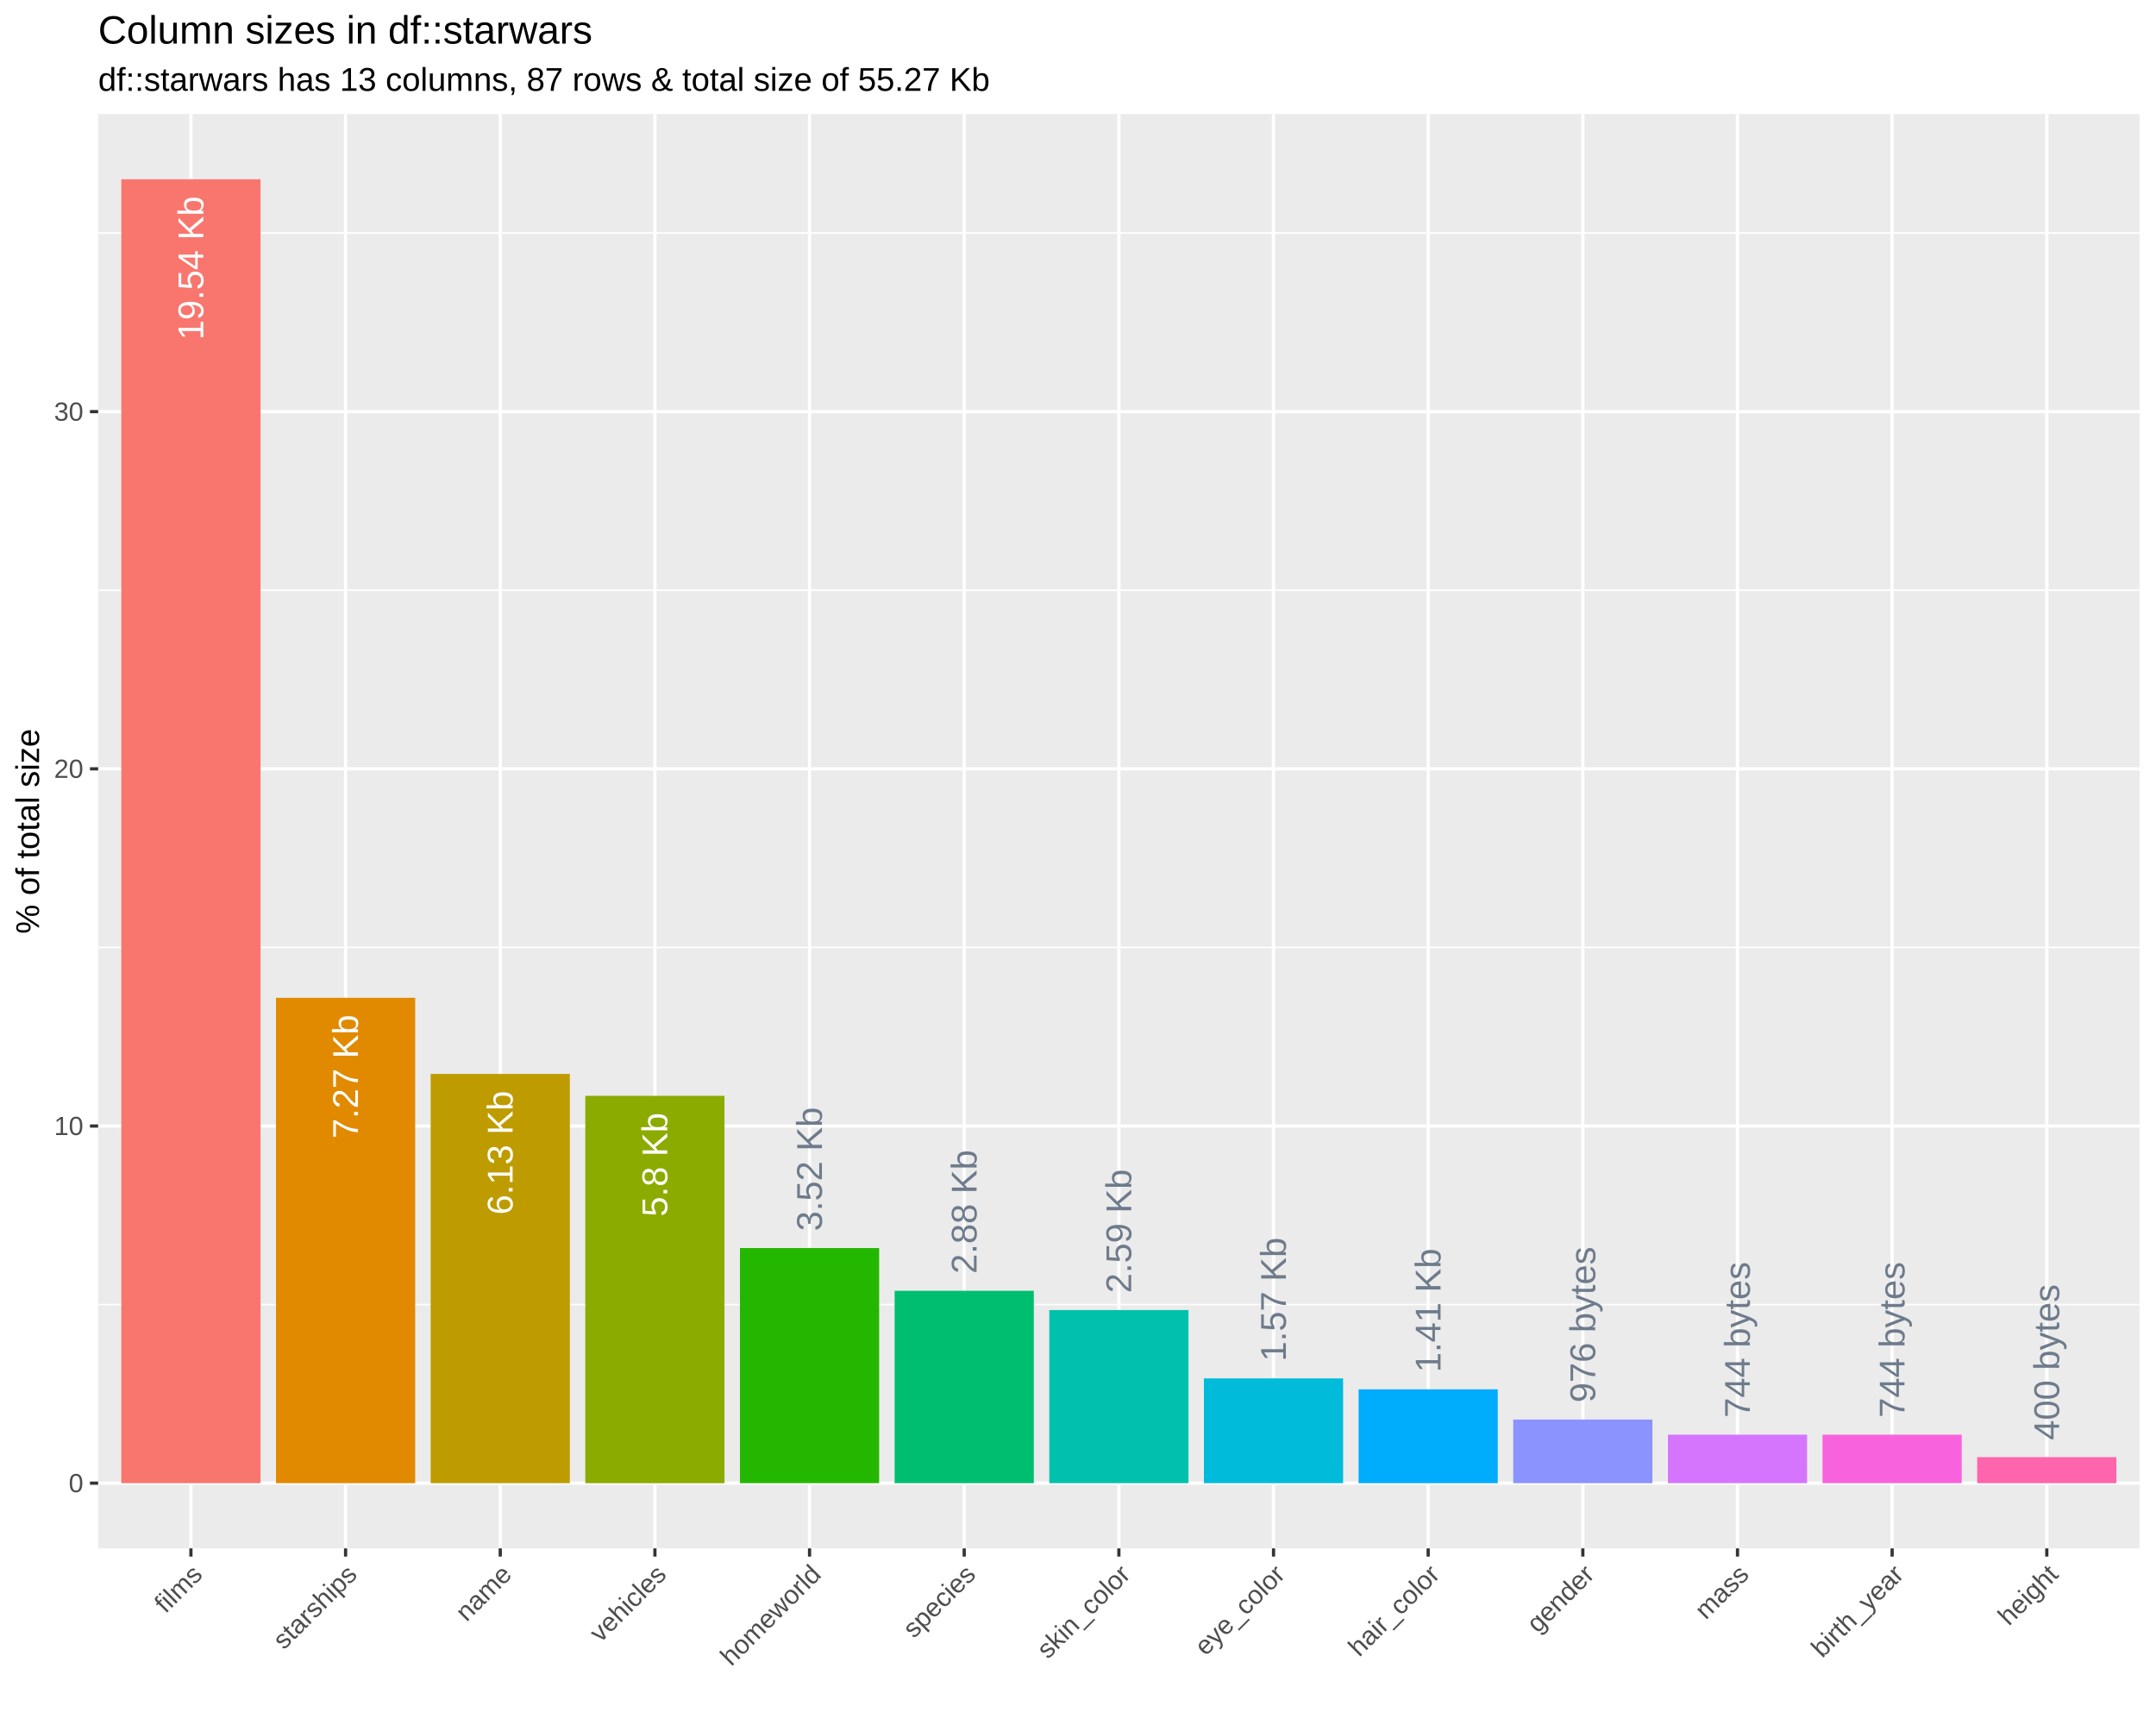
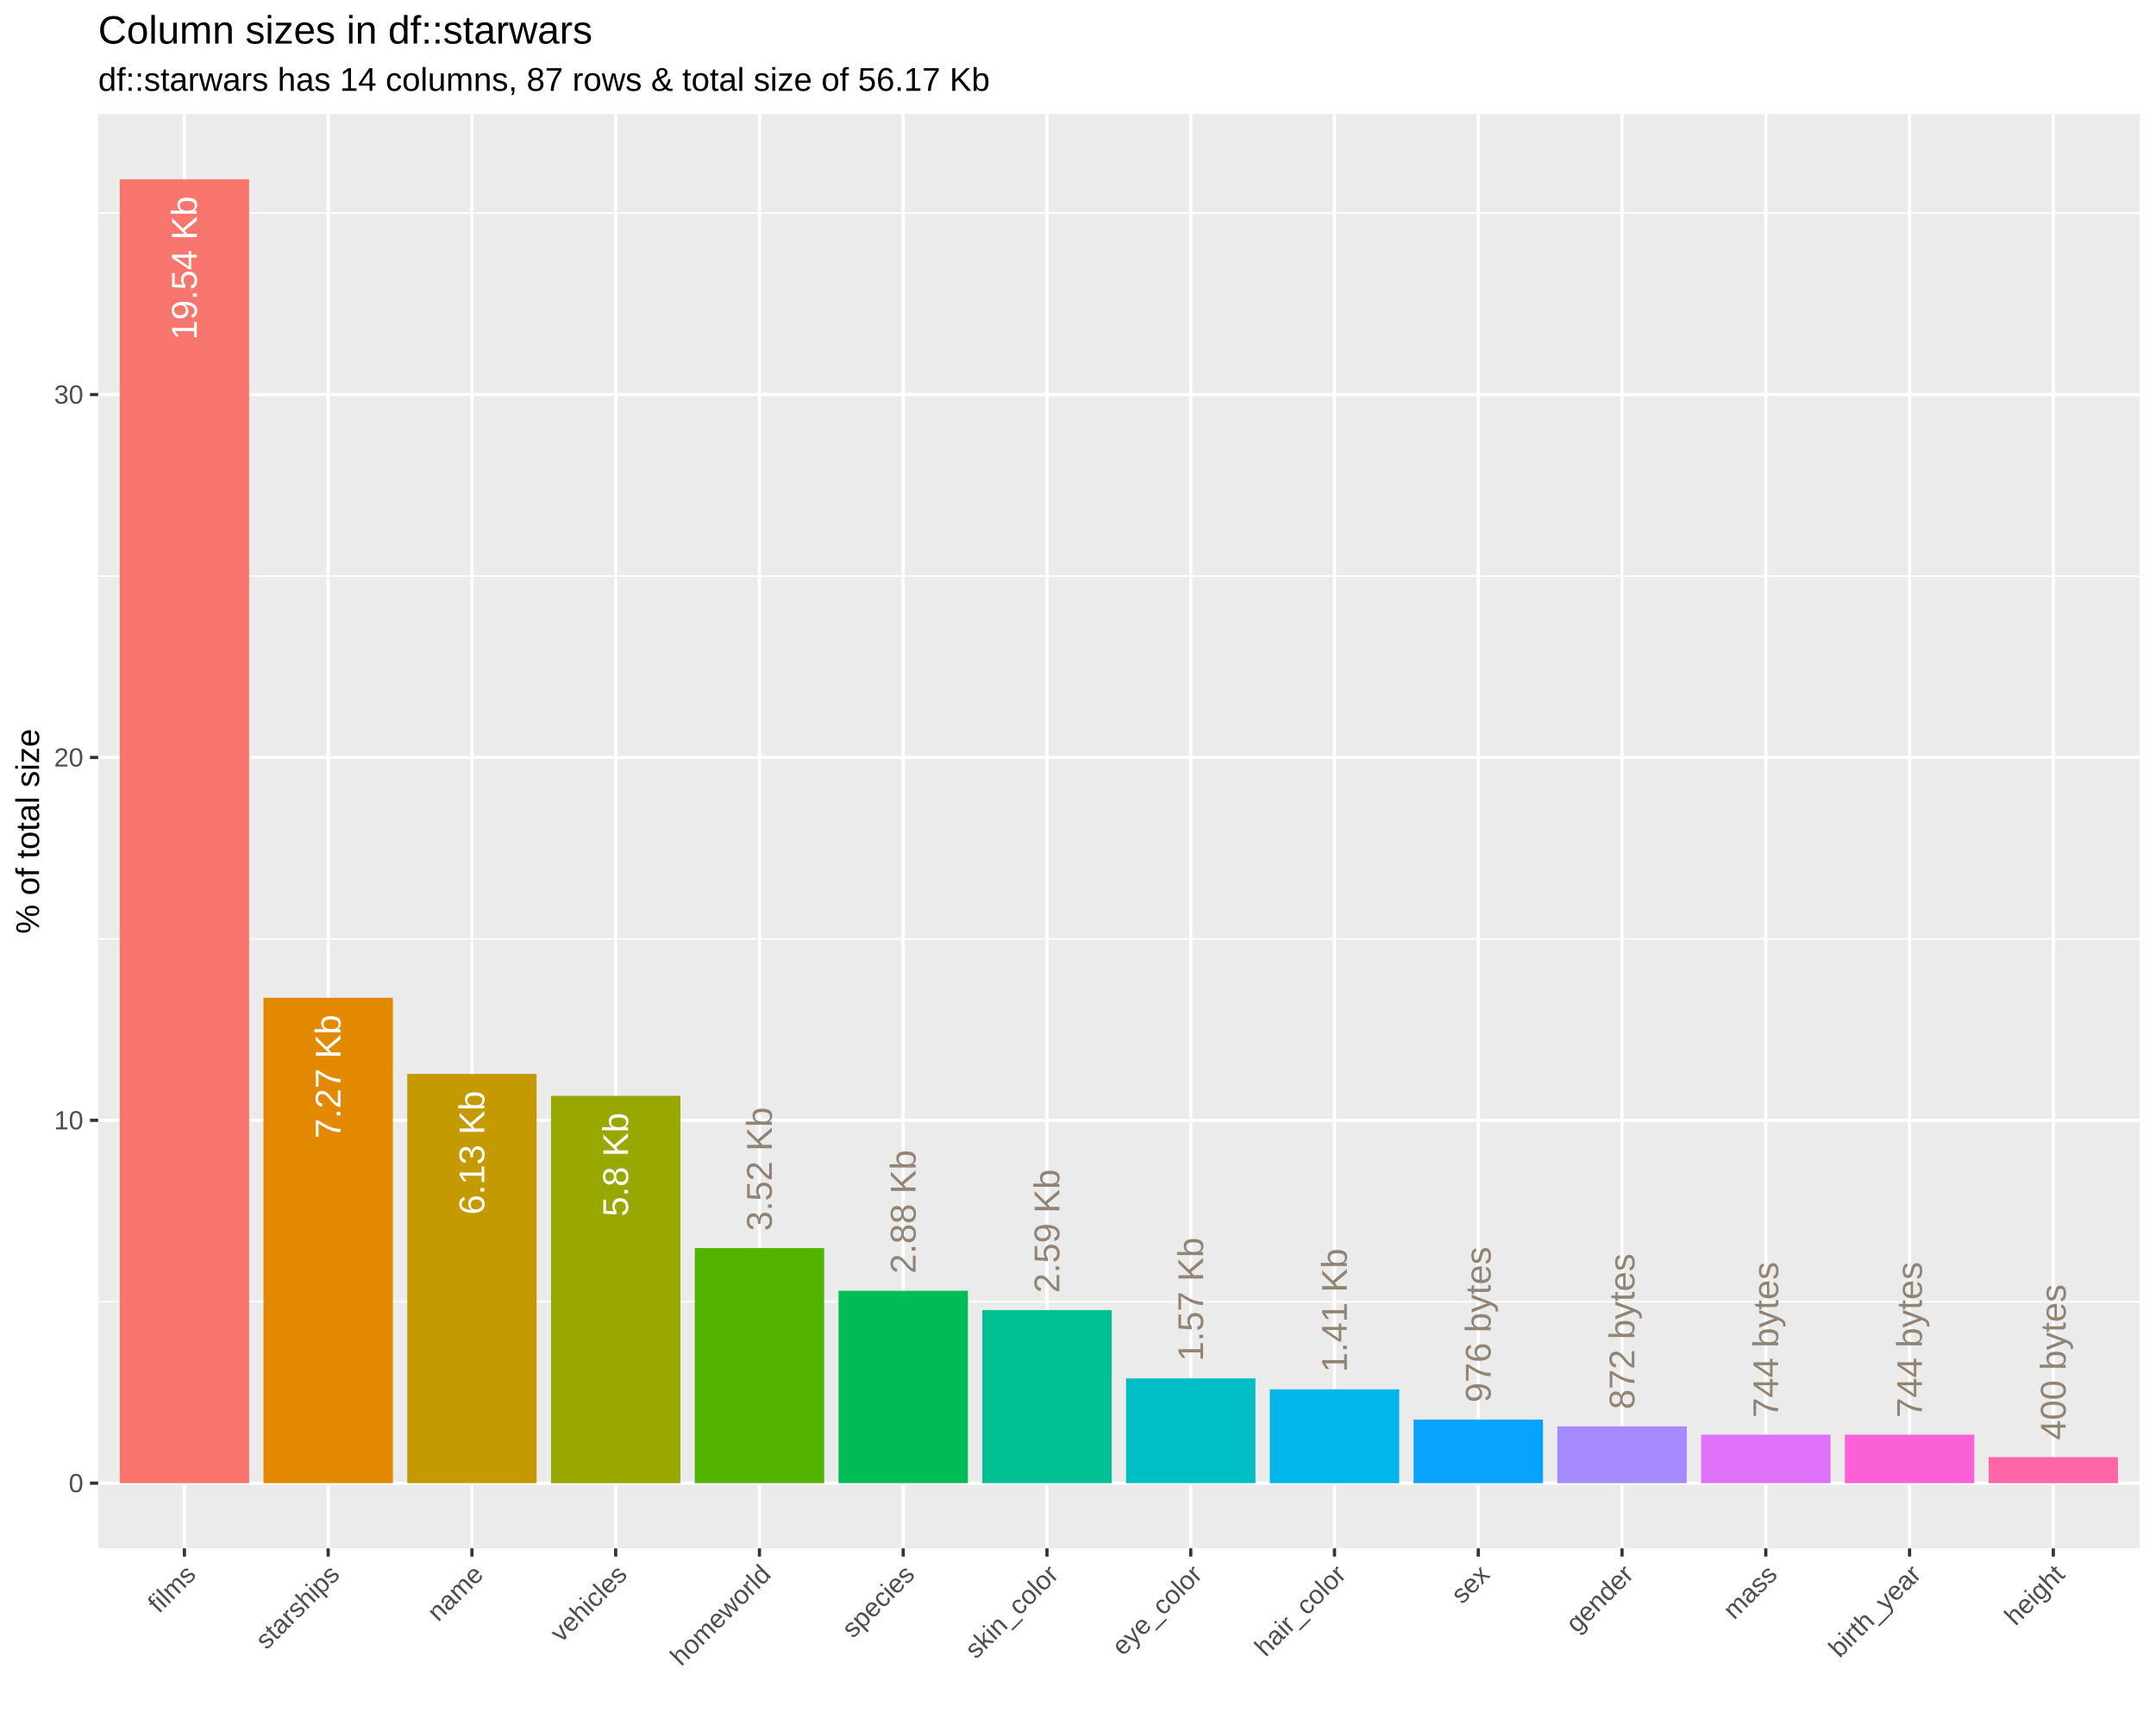
<svg xmlns="http://www.w3.org/2000/svg" viewBox="0 0 720.00 576.00">
  <defs>
    <style type="text/css">
    line, polyline, polygon, path, rect, circle {
      fill: none;
      stroke: #000000;
      stroke-linecap: round;
      stroke-linejoin: round;
      stroke-miterlimit: 10.00;
    }
  </style>
  </defs>
  <rect width="100%" height="100%" style="stroke: none; fill: #FFFFFF;" />
  <rect x="0.00" y="0.00" width="720.00" height="576.00" style="stroke-width: 1.07; stroke: #FFFFFF; fill: #FFFFFF;" />
  <defs>
    <clipPath id="cpMzIuNzh8NzE0LjUyfDUxNy4wMnwzOC4wOQ==">
      <rect x="32.78" y="38.09" width="681.74" height="478.93" />
    </clipPath>
  </defs>
  <rect x="32.78" y="38.09" width="681.74" height="478.93" style="stroke-width: 1.07; stroke: none; fill: #EBEBEB;" clip-path="url(#cpMzIuNzh8NzE0LjUyfDUxNy4wMnwzOC4wOQ==)" />
-   <polyline points="32.78,435.62 714.52,435.62 " style="stroke-width: 0.53; stroke: #FFFFFF; stroke-linecap: butt;" clip-path="url(#cpMzIuNzh8NzE0LjUyfDUxNy4wMnwzOC4wOQ==)" />
-   <polyline points="32.78,316.35 714.52,316.35 " style="stroke-width: 0.53; stroke: #FFFFFF; stroke-linecap: butt;" clip-path="url(#cpMzIuNzh8NzE0LjUyfDUxNy4wMnwzOC4wOQ==)" />
-   <polyline points="32.78,197.09 714.52,197.09 " style="stroke-width: 0.53; stroke: #FFFFFF; stroke-linecap: butt;" clip-path="url(#cpMzIuNzh8NzE0LjUyfDUxNy4wMnwzOC4wOQ==)" />
-   <polyline points="32.78,77.82 714.52,77.82 " style="stroke-width: 0.53; stroke: #FFFFFF; stroke-linecap: butt;" clip-path="url(#cpMzIuNzh8NzE0LjUyfDUxNy4wMnwzOC4wOQ==)" />
+   <polyline points="32.78,434.67 714.52,434.67 " style="stroke-width: 0.53; stroke: #FFFFFF; stroke-linecap: butt;" clip-path="url(#cpMzIuNzh8NzE0LjUyfDUxNy4wMnwzOC4wOQ==)" />
+   <polyline points="32.78,313.51 714.52,313.51 " style="stroke-width: 0.53; stroke: #FFFFFF; stroke-linecap: butt;" clip-path="url(#cpMzIuNzh8NzE0LjUyfDUxNy4wMnwzOC4wOQ==)" />
+   <polyline points="32.78,192.34 714.52,192.34 " style="stroke-width: 0.53; stroke: #FFFFFF; stroke-linecap: butt;" clip-path="url(#cpMzIuNzh8NzE0LjUyfDUxNy4wMnwzOC4wOQ==)" />
+   <polyline points="32.78,71.18 714.52,71.18 " style="stroke-width: 0.53; stroke: #FFFFFF; stroke-linecap: butt;" clip-path="url(#cpMzIuNzh8NzE0LjUyfDUxNy4wMnwzOC4wOQ==)" />
  <polyline points="32.78,495.25 714.52,495.25 " style="stroke-width: 1.07; stroke: #FFFFFF; stroke-linecap: butt;" clip-path="url(#cpMzIuNzh8NzE0LjUyfDUxNy4wMnwzOC4wOQ==)" />
-   <polyline points="32.78,375.99 714.52,375.99 " style="stroke-width: 1.07; stroke: #FFFFFF; stroke-linecap: butt;" clip-path="url(#cpMzIuNzh8NzE0LjUyfDUxNy4wMnwzOC4wOQ==)" />
-   <polyline points="32.78,256.72 714.52,256.72 " style="stroke-width: 1.07; stroke: #FFFFFF; stroke-linecap: butt;" clip-path="url(#cpMzIuNzh8NzE0LjUyfDUxNy4wMnwzOC4wOQ==)" />
-   <polyline points="32.78,137.45 714.52,137.45 " style="stroke-width: 1.07; stroke: #FFFFFF; stroke-linecap: butt;" clip-path="url(#cpMzIuNzh8NzE0LjUyfDUxNy4wMnwzOC4wOQ==)" />
-   <polyline points="63.76,517.02 63.76,38.09 " style="stroke-width: 1.07; stroke: #FFFFFF; stroke-linecap: butt;" clip-path="url(#cpMzIuNzh8NzE0LjUyfDUxNy4wMnwzOC4wOQ==)" />
-   <polyline points="115.41,517.02 115.41,38.09 " style="stroke-width: 1.07; stroke: #FFFFFF; stroke-linecap: butt;" clip-path="url(#cpMzIuNzh8NzE0LjUyfDUxNy4wMnwzOC4wOQ==)" />
-   <polyline points="167.06,517.02 167.06,38.09 " style="stroke-width: 1.07; stroke: #FFFFFF; stroke-linecap: butt;" clip-path="url(#cpMzIuNzh8NzE0LjUyfDUxNy4wMnwzOC4wOQ==)" />
-   <polyline points="218.71,517.02 218.71,38.09 " style="stroke-width: 1.07; stroke: #FFFFFF; stroke-linecap: butt;" clip-path="url(#cpMzIuNzh8NzE0LjUyfDUxNy4wMnwzOC4wOQ==)" />
-   <polyline points="270.35,517.02 270.35,38.09 " style="stroke-width: 1.07; stroke: #FFFFFF; stroke-linecap: butt;" clip-path="url(#cpMzIuNzh8NzE0LjUyfDUxNy4wMnwzOC4wOQ==)" />
-   <polyline points="322.00,517.02 322.00,38.09 " style="stroke-width: 1.07; stroke: #FFFFFF; stroke-linecap: butt;" clip-path="url(#cpMzIuNzh8NzE0LjUyfDUxNy4wMnwzOC4wOQ==)" />
-   <polyline points="373.65,517.02 373.65,38.09 " style="stroke-width: 1.07; stroke: #FFFFFF; stroke-linecap: butt;" clip-path="url(#cpMzIuNzh8NzE0LjUyfDUxNy4wMnwzOC4wOQ==)" />
-   <polyline points="425.30,517.02 425.30,38.09 " style="stroke-width: 1.07; stroke: #FFFFFF; stroke-linecap: butt;" clip-path="url(#cpMzIuNzh8NzE0LjUyfDUxNy4wMnwzOC4wOQ==)" />
-   <polyline points="476.94,517.02 476.94,38.09 " style="stroke-width: 1.07; stroke: #FFFFFF; stroke-linecap: butt;" clip-path="url(#cpMzIuNzh8NzE0LjUyfDUxNy4wMnwzOC4wOQ==)" />
-   <polyline points="528.59,517.02 528.59,38.09 " style="stroke-width: 1.07; stroke: #FFFFFF; stroke-linecap: butt;" clip-path="url(#cpMzIuNzh8NzE0LjUyfDUxNy4wMnwzOC4wOQ==)" />
-   <polyline points="580.24,517.02 580.24,38.09 " style="stroke-width: 1.07; stroke: #FFFFFF; stroke-linecap: butt;" clip-path="url(#cpMzIuNzh8NzE0LjUyfDUxNy4wMnwzOC4wOQ==)" />
-   <polyline points="631.88,517.02 631.88,38.09 " style="stroke-width: 1.07; stroke: #FFFFFF; stroke-linecap: butt;" clip-path="url(#cpMzIuNzh8NzE0LjUyfDUxNy4wMnwzOC4wOQ==)" />
-   <polyline points="683.53,517.02 683.53,38.09 " style="stroke-width: 1.07; stroke: #FFFFFF; stroke-linecap: butt;" clip-path="url(#cpMzIuNzh8NzE0LjUyfDUxNy4wMnwzOC4wOQ==)" />
-   <rect x="40.52" y="59.86" width="46.48" height="435.39" style="stroke-width: 1.07; stroke: none; stroke-linecap: square; stroke-linejoin: miter; fill: #F8766D;" clip-path="url(#cpMzIuNzh8NzE0LjUyfDUxNy4wMnwzOC4wOQ==)" />
-   <rect x="92.17" y="333.18" width="46.48" height="162.07" style="stroke-width: 1.07; stroke: none; stroke-linecap: square; stroke-linejoin: miter; fill: #E18A00;" clip-path="url(#cpMzIuNzh8NzE0LjUyfDUxNy4wMnwzOC4wOQ==)" />
-   <rect x="143.82" y="358.59" width="46.48" height="136.66" style="stroke-width: 1.07; stroke: none; stroke-linecap: square; stroke-linejoin: miter; fill: #BE9C00;" clip-path="url(#cpMzIuNzh8NzE0LjUyfDUxNy4wMnwzOC4wOQ==)" />
-   <rect x="195.46" y="365.91" width="46.48" height="129.35" style="stroke-width: 1.07; stroke: none; stroke-linecap: square; stroke-linejoin: miter; fill: #8CAB00;" clip-path="url(#cpMzIuNzh8NzE0LjUyfDUxNy4wMnwzOC4wOQ==)" />
-   <rect x="247.11" y="416.74" width="46.48" height="78.51" style="stroke-width: 1.07; stroke: none; stroke-linecap: square; stroke-linejoin: miter; fill: #24B700;" clip-path="url(#cpMzIuNzh8NzE0LjUyfDUxNy4wMnwzOC4wOQ==)" />
-   <rect x="298.76" y="431.01" width="46.48" height="64.24" style="stroke-width: 1.07; stroke: none; stroke-linecap: square; stroke-linejoin: miter; fill: #00BE70;" clip-path="url(#cpMzIuNzh8NzE0LjUyfDUxNy4wMnwzOC4wOQ==)" />
-   <rect x="350.41" y="437.45" width="46.48" height="57.80" style="stroke-width: 1.07; stroke: none; stroke-linecap: square; stroke-linejoin: miter; fill: #00C1AB;" clip-path="url(#cpMzIuNzh8NzE0LjUyfDUxNy4wMnwzOC4wOQ==)" />
-   <rect x="402.05" y="460.26" width="46.48" height="34.99" style="stroke-width: 1.07; stroke: none; stroke-linecap: square; stroke-linejoin: miter; fill: #00BBDA;" clip-path="url(#cpMzIuNzh8NzE0LjUyfDUxNy4wMnwzOC4wOQ==)" />
-   <rect x="453.70" y="463.92" width="46.48" height="31.34" style="stroke-width: 1.07; stroke: none; stroke-linecap: square; stroke-linejoin: miter; fill: #00ACFC;" clip-path="url(#cpMzIuNzh8NzE0LjUyfDUxNy4wMnwzOC4wOQ==)" />
-   <rect x="505.35" y="474.01" width="46.48" height="21.24" style="stroke-width: 1.07; stroke: none; stroke-linecap: square; stroke-linejoin: miter; fill: #8B93FF;" clip-path="url(#cpMzIuNzh8NzE0LjUyfDUxNy4wMnwzOC4wOQ==)" />
-   <rect x="557.00" y="479.06" width="46.48" height="16.19" style="stroke-width: 1.07; stroke: none; stroke-linecap: square; stroke-linejoin: miter; fill: #D575FE;" clip-path="url(#cpMzIuNzh8NzE0LjUyfDUxNy4wMnwzOC4wOQ==)" />
-   <rect x="608.64" y="479.06" width="46.48" height="16.19" style="stroke-width: 1.07; stroke: none; stroke-linecap: square; stroke-linejoin: miter; fill: #F962DD;" clip-path="url(#cpMzIuNzh8NzE0LjUyfDUxNy4wMnwzOC4wOQ==)" />
-   <rect x="660.29" y="486.55" width="46.48" height="8.70" style="stroke-width: 1.07; stroke: none; stroke-linecap: square; stroke-linejoin: miter; fill: #FF65AC;" clip-path="url(#cpMzIuNzh8NzE0LjUyfDUxNy4wMnwzOC4wOQ==)" />
+   <polyline points="32.78,374.09 714.52,374.09 " style="stroke-width: 1.07; stroke: #FFFFFF; stroke-linecap: butt;" clip-path="url(#cpMzIuNzh8NzE0LjUyfDUxNy4wMnwzOC4wOQ==)" />
+   <polyline points="32.78,252.92 714.52,252.92 " style="stroke-width: 1.07; stroke: #FFFFFF; stroke-linecap: butt;" clip-path="url(#cpMzIuNzh8NzE0LjUyfDUxNy4wMnwzOC4wOQ==)" />
+   <polyline points="32.78,131.76 714.52,131.76 " style="stroke-width: 1.07; stroke: #FFFFFF; stroke-linecap: butt;" clip-path="url(#cpMzIuNzh8NzE0LjUyfDUxNy4wMnwzOC4wOQ==)" />
+   <polyline points="61.58,517.02 61.58,38.09 " style="stroke-width: 1.07; stroke: #FFFFFF; stroke-linecap: butt;" clip-path="url(#cpMzIuNzh8NzE0LjUyfDUxNy4wMnwzOC4wOQ==)" />
+   <polyline points="109.59,517.02 109.59,38.09 " style="stroke-width: 1.07; stroke: #FFFFFF; stroke-linecap: butt;" clip-path="url(#cpMzIuNzh8NzE0LjUyfDUxNy4wMnwzOC4wOQ==)" />
+   <polyline points="157.60,517.02 157.60,38.09 " style="stroke-width: 1.07; stroke: #FFFFFF; stroke-linecap: butt;" clip-path="url(#cpMzIuNzh8NzE0LjUyfDUxNy4wMnwzOC4wOQ==)" />
+   <polyline points="205.61,517.02 205.61,38.09 " style="stroke-width: 1.07; stroke: #FFFFFF; stroke-linecap: butt;" clip-path="url(#cpMzIuNzh8NzE0LjUyfDUxNy4wMnwzOC4wOQ==)" />
+   <polyline points="253.62,517.02 253.62,38.09 " style="stroke-width: 1.07; stroke: #FFFFFF; stroke-linecap: butt;" clip-path="url(#cpMzIuNzh8NzE0LjUyfDUxNy4wMnwzOC4wOQ==)" />
+   <polyline points="301.63,517.02 301.63,38.09 " style="stroke-width: 1.07; stroke: #FFFFFF; stroke-linecap: butt;" clip-path="url(#cpMzIuNzh8NzE0LjUyfDUxNy4wMnwzOC4wOQ==)" />
+   <polyline points="349.64,517.02 349.64,38.09 " style="stroke-width: 1.07; stroke: #FFFFFF; stroke-linecap: butt;" clip-path="url(#cpMzIuNzh8NzE0LjUyfDUxNy4wMnwzOC4wOQ==)" />
+   <polyline points="397.65,517.02 397.65,38.09 " style="stroke-width: 1.07; stroke: #FFFFFF; stroke-linecap: butt;" clip-path="url(#cpMzIuNzh8NzE0LjUyfDUxNy4wMnwzOC4wOQ==)" />
+   <polyline points="445.66,517.02 445.66,38.09 " style="stroke-width: 1.07; stroke: #FFFFFF; stroke-linecap: butt;" clip-path="url(#cpMzIuNzh8NzE0LjUyfDUxNy4wMnwzOC4wOQ==)" />
+   <polyline points="493.67,517.02 493.67,38.09 " style="stroke-width: 1.07; stroke: #FFFFFF; stroke-linecap: butt;" clip-path="url(#cpMzIuNzh8NzE0LjUyfDUxNy4wMnwzOC4wOQ==)" />
+   <polyline points="541.68,517.02 541.68,38.09 " style="stroke-width: 1.07; stroke: #FFFFFF; stroke-linecap: butt;" clip-path="url(#cpMzIuNzh8NzE0LjUyfDUxNy4wMnwzOC4wOQ==)" />
+   <polyline points="589.69,517.02 589.69,38.09 " style="stroke-width: 1.07; stroke: #FFFFFF; stroke-linecap: butt;" clip-path="url(#cpMzIuNzh8NzE0LjUyfDUxNy4wMnwzOC4wOQ==)" />
+   <polyline points="637.70,517.02 637.70,38.09 " style="stroke-width: 1.07; stroke: #FFFFFF; stroke-linecap: butt;" clip-path="url(#cpMzIuNzh8NzE0LjUyfDUxNy4wMnwzOC4wOQ==)" />
+   <polyline points="685.71,517.02 685.71,38.09 " style="stroke-width: 1.07; stroke: #FFFFFF; stroke-linecap: butt;" clip-path="url(#cpMzIuNzh8NzE0LjUyfDUxNy4wMnwzOC4wOQ==)" />
+   <rect x="39.98" y="59.86" width="43.21" height="435.39" style="stroke-width: 1.07; stroke: none; stroke-linecap: square; stroke-linejoin: miter; fill: #F8766D;" clip-path="url(#cpMzIuNzh8NzE0LjUyfDUxNy4wMnwzOC4wOQ==)" />
+   <rect x="87.99" y="333.18" width="43.21" height="162.07" style="stroke-width: 1.07; stroke: none; stroke-linecap: square; stroke-linejoin: miter; fill: #E38900;" clip-path="url(#cpMzIuNzh8NzE0LjUyfDUxNy4wMnwzOC4wOQ==)" />
+   <rect x="136.00" y="358.59" width="43.21" height="136.66" style="stroke-width: 1.07; stroke: none; stroke-linecap: square; stroke-linejoin: miter; fill: #C49A00;" clip-path="url(#cpMzIuNzh8NzE0LjUyfDUxNy4wMnwzOC4wOQ==)" />
+   <rect x="184.01" y="365.91" width="43.21" height="129.35" style="stroke-width: 1.07; stroke: none; stroke-linecap: square; stroke-linejoin: miter; fill: #99A800;" clip-path="url(#cpMzIuNzh8NzE0LjUyfDUxNy4wMnwzOC4wOQ==)" />
+   <rect x="232.02" y="416.74" width="43.21" height="78.51" style="stroke-width: 1.07; stroke: none; stroke-linecap: square; stroke-linejoin: miter; fill: #53B400;" clip-path="url(#cpMzIuNzh8NzE0LjUyfDUxNy4wMnwzOC4wOQ==)" />
+   <rect x="280.03" y="431.01" width="43.21" height="64.24" style="stroke-width: 1.07; stroke: none; stroke-linecap: square; stroke-linejoin: miter; fill: #00BC56;" clip-path="url(#cpMzIuNzh8NzE0LjUyfDUxNy4wMnwzOC4wOQ==)" />
+   <rect x="328.04" y="437.45" width="43.21" height="57.80" style="stroke-width: 1.07; stroke: none; stroke-linecap: square; stroke-linejoin: miter; fill: #00C094;" clip-path="url(#cpMzIuNzh8NzE0LjUyfDUxNy4wMnwzOC4wOQ==)" />
+   <rect x="376.05" y="460.26" width="43.21" height="34.99" style="stroke-width: 1.07; stroke: none; stroke-linecap: square; stroke-linejoin: miter; fill: #00BFC4;" clip-path="url(#cpMzIuNzh8NzE0LjUyfDUxNy4wMnwzOC4wOQ==)" />
+   <rect x="424.06" y="463.92" width="43.21" height="31.34" style="stroke-width: 1.07; stroke: none; stroke-linecap: square; stroke-linejoin: miter; fill: #00B6EB;" clip-path="url(#cpMzIuNzh8NzE0LjUyfDUxNy4wMnwzOC4wOQ==)" />
+   <rect x="472.07" y="474.01" width="43.21" height="21.24" style="stroke-width: 1.07; stroke: none; stroke-linecap: square; stroke-linejoin: miter; fill: #06A4FF;" clip-path="url(#cpMzIuNzh8NzE0LjUyfDUxNy4wMnwzOC4wOQ==)" />
+   <rect x="520.08" y="476.28" width="43.21" height="18.98" style="stroke-width: 1.07; stroke: none; stroke-linecap: square; stroke-linejoin: miter; fill: #A58AFF;" clip-path="url(#cpMzIuNzh8NzE0LjUyfDUxNy4wMnwzOC4wOQ==)" />
+   <rect x="568.09" y="479.06" width="43.21" height="16.19" style="stroke-width: 1.07; stroke: none; stroke-linecap: square; stroke-linejoin: miter; fill: #DF70F8;" clip-path="url(#cpMzIuNzh8NzE0LjUyfDUxNy4wMnwzOC4wOQ==)" />
+   <rect x="616.10" y="479.06" width="43.21" height="16.19" style="stroke-width: 1.07; stroke: none; stroke-linecap: square; stroke-linejoin: miter; fill: #FB61D7;" clip-path="url(#cpMzIuNzh8NzE0LjUyfDUxNy4wMnwzOC4wOQ==)" />
+   <rect x="664.11" y="486.55" width="43.21" height="8.70" style="stroke-width: 1.07; stroke: none; stroke-linecap: square; stroke-linejoin: miter; fill: #FF66A8;" clip-path="url(#cpMzIuNzh8NzE0LjUyfDUxNy4wMnwzOC4wOQ==)" />
  <g clip-path="url(#cpMzIuNzh8NzE0LjUyfDUxNy4wMnwzOC4wOQ==)">
-     <text transform="translate(67.89,113.55) rotate(-90)" style="font-size: 12.00px; fill: #FFFFFF; font-family: Liberation Sans;" textLength="48.02px" lengthAdjust="spacingAndGlyphs">19.54 Kb</text>
+     <text transform="translate(65.71,113.55) rotate(-90)" style="font-size: 12.00px; fill: #FFFFFF; font-family: Liberation Sans;" textLength="48.02px" lengthAdjust="spacingAndGlyphs">19.54 Kb</text>
  </g>
  <g clip-path="url(#cpMzIuNzh8NzE0LjUyfDUxNy4wMnwzOC4wOQ==)">
-     <text transform="translate(119.54,380.19) rotate(-90)" style="font-size: 12.00px; fill: #FFFFFF; font-family: Liberation Sans;" textLength="41.34px" lengthAdjust="spacingAndGlyphs">7.27 Kb</text>
+     <text transform="translate(113.72,380.19) rotate(-90)" style="font-size: 12.00px; fill: #FFFFFF; font-family: Liberation Sans;" textLength="41.34px" lengthAdjust="spacingAndGlyphs">7.27 Kb</text>
  </g>
  <g clip-path="url(#cpMzIuNzh8NzE0LjUyfDUxNy4wMnwzOC4wOQ==)">
-     <text transform="translate(171.18,405.61) rotate(-90)" style="font-size: 12.00px; fill: #FFFFFF; font-family: Liberation Sans;" textLength="41.34px" lengthAdjust="spacingAndGlyphs">6.13 Kb</text>
+     <text transform="translate(161.73,405.61) rotate(-90)" style="font-size: 12.00px; fill: #FFFFFF; font-family: Liberation Sans;" textLength="41.34px" lengthAdjust="spacingAndGlyphs">6.13 Kb</text>
  </g>
  <g clip-path="url(#cpMzIuNzh8NzE0LjUyfDUxNy4wMnwzOC4wOQ==)">
-     <text transform="translate(222.83,406.25) rotate(-90)" style="font-size: 12.00px; fill: #FFFFFF; font-family: Liberation Sans;" textLength="34.67px" lengthAdjust="spacingAndGlyphs">5.8 Kb</text>
+     <text transform="translate(209.74,406.25) rotate(-90)" style="font-size: 12.00px; fill: #FFFFFF; font-family: Liberation Sans;" textLength="34.67px" lengthAdjust="spacingAndGlyphs">5.8 Kb</text>
  </g>
  <g clip-path="url(#cpMzIuNzh8NzE0LjUyfDUxNy4wMnwzOC4wOQ==)">
-     <text transform="translate(274.48,411.07) rotate(-90)" style="font-size: 12.00px; fill: #6E7B8B; font-family: Liberation Sans;" textLength="41.34px" lengthAdjust="spacingAndGlyphs">3.52 Kb</text>
+     <text transform="translate(257.75,411.07) rotate(-90)" style="font-size: 12.00px; fill: #918474; font-family: Liberation Sans;" textLength="41.34px" lengthAdjust="spacingAndGlyphs">3.52 Kb</text>
  </g>
  <g clip-path="url(#cpMzIuNzh8NzE0LjUyfDUxNy4wMnwzOC4wOQ==)">
-     <text transform="translate(326.13,425.34) rotate(-90)" style="font-size: 12.00px; fill: #6E7B8B; font-family: Liberation Sans;" textLength="41.34px" lengthAdjust="spacingAndGlyphs">2.88 Kb</text>
+     <text transform="translate(305.76,425.34) rotate(-90)" style="font-size: 12.00px; fill: #918474; font-family: Liberation Sans;" textLength="41.34px" lengthAdjust="spacingAndGlyphs">2.88 Kb</text>
  </g>
  <g clip-path="url(#cpMzIuNzh8NzE0LjUyfDUxNy4wMnwzOC4wOQ==)">
-     <text transform="translate(377.77,431.79) rotate(-90)" style="font-size: 12.00px; fill: #6E7B8B; font-family: Liberation Sans;" textLength="41.34px" lengthAdjust="spacingAndGlyphs">2.59 Kb</text>
+     <text transform="translate(353.77,431.79) rotate(-90)" style="font-size: 12.00px; fill: #918474; font-family: Liberation Sans;" textLength="41.34px" lengthAdjust="spacingAndGlyphs">2.59 Kb</text>
  </g>
  <g clip-path="url(#cpMzIuNzh8NzE0LjUyfDUxNy4wMnwzOC4wOQ==)">
-     <text transform="translate(429.42,454.59) rotate(-90)" style="font-size: 12.00px; fill: #6E7B8B; font-family: Liberation Sans;" textLength="41.34px" lengthAdjust="spacingAndGlyphs">1.57 Kb</text>
+     <text transform="translate(401.78,454.59) rotate(-90)" style="font-size: 12.00px; fill: #918474; font-family: Liberation Sans;" textLength="41.34px" lengthAdjust="spacingAndGlyphs">1.57 Kb</text>
  </g>
  <g clip-path="url(#cpMzIuNzh8NzE0LjUyfDUxNy4wMnwzOC4wOQ==)">
-     <text transform="translate(481.07,458.25) rotate(-90)" style="font-size: 12.00px; fill: #6E7B8B; font-family: Liberation Sans;" textLength="41.34px" lengthAdjust="spacingAndGlyphs">1.41 Kb</text>
+     <text transform="translate(449.79,458.25) rotate(-90)" style="font-size: 12.00px; fill: #918474; font-family: Liberation Sans;" textLength="41.34px" lengthAdjust="spacingAndGlyphs">1.41 Kb</text>
  </g>
  <g clip-path="url(#cpMzIuNzh8NzE0LjUyfDUxNy4wMnwzOC4wOQ==)">
-     <text transform="translate(532.72,468.34) rotate(-90)" style="font-size: 12.00px; fill: #6E7B8B; font-family: Liberation Sans;" textLength="52.02px" lengthAdjust="spacingAndGlyphs">976 bytes</text>
+     <text transform="translate(497.80,468.34) rotate(-90)" style="font-size: 12.00px; fill: #918474; font-family: Liberation Sans;" textLength="52.02px" lengthAdjust="spacingAndGlyphs">976 bytes</text>
  </g>
  <g clip-path="url(#cpMzIuNzh8NzE0LjUyfDUxNy4wMnwzOC4wOQ==)">
-     <text transform="translate(584.36,473.39) rotate(-90)" style="font-size: 12.00px; fill: #6E7B8B; font-family: Liberation Sans;" textLength="52.02px" lengthAdjust="spacingAndGlyphs">744 bytes</text>
+     <text transform="translate(545.81,470.61) rotate(-90)" style="font-size: 12.00px; fill: #918474; font-family: Liberation Sans;" textLength="52.02px" lengthAdjust="spacingAndGlyphs">872 bytes</text>
  </g>
  <g clip-path="url(#cpMzIuNzh8NzE0LjUyfDUxNy4wMnwzOC4wOQ==)">
-     <text transform="translate(636.01,473.39) rotate(-90)" style="font-size: 12.00px; fill: #6E7B8B; font-family: Liberation Sans;" textLength="52.02px" lengthAdjust="spacingAndGlyphs">744 bytes</text>
+     <text transform="translate(593.82,473.39) rotate(-90)" style="font-size: 12.00px; fill: #918474; font-family: Liberation Sans;" textLength="52.02px" lengthAdjust="spacingAndGlyphs">744 bytes</text>
  </g>
  <g clip-path="url(#cpMzIuNzh8NzE0LjUyfDUxNy4wMnwzOC4wOQ==)">
-     <text transform="translate(687.66,480.88) rotate(-90)" style="font-size: 12.00px; fill: #6E7B8B; font-family: Liberation Sans;" textLength="52.02px" lengthAdjust="spacingAndGlyphs">400 bytes</text>
+     <text transform="translate(641.83,473.39) rotate(-90)" style="font-size: 12.00px; fill: #918474; font-family: Liberation Sans;" textLength="52.02px" lengthAdjust="spacingAndGlyphs">744 bytes</text>
+   </g>
+   <g clip-path="url(#cpMzIuNzh8NzE0LjUyfDUxNy4wMnwzOC4wOQ==)">
+     <text transform="translate(689.84,480.88) rotate(-90)" style="font-size: 12.00px; fill: #918474; font-family: Liberation Sans;" textLength="52.02px" lengthAdjust="spacingAndGlyphs">400 bytes</text>
  </g>
  <defs>
    <clipPath id="cpMC4wMHw3MjAuMDB8NTc2LjAwfDAuMDA=">
      <rect x="0.00" y="0.00" width="720.00" height="576.00" />
    </clipPath>
  </defs>
  <g clip-path="url(#cpMC4wMHw3MjAuMDB8NTc2LjAwfDAuMDA=)">
    <text x="22.95" y="498.27" style="font-size: 8.80px; fill: #4D4D4D; font-family: Liberation Sans;" textLength="4.89px" lengthAdjust="spacingAndGlyphs">0</text>
  </g>
  <g clip-path="url(#cpMC4wMHw3MjAuMDB8NTc2LjAwfDAuMDA=)">
-     <text x="18.06" y="379.01" style="font-size: 8.80px; fill: #4D4D4D; font-family: Liberation Sans;" textLength="9.78px" lengthAdjust="spacingAndGlyphs">10</text>
+     <text x="18.06" y="377.11" style="font-size: 8.80px; fill: #4D4D4D; font-family: Liberation Sans;" textLength="9.78px" lengthAdjust="spacingAndGlyphs">10</text>
  </g>
  <g clip-path="url(#cpMC4wMHw3MjAuMDB8NTc2LjAwfDAuMDA=)">
-     <text x="18.06" y="259.74" style="font-size: 8.80px; fill: #4D4D4D; font-family: Liberation Sans;" textLength="9.78px" lengthAdjust="spacingAndGlyphs">20</text>
+     <text x="18.06" y="255.95" style="font-size: 8.80px; fill: #4D4D4D; font-family: Liberation Sans;" textLength="9.78px" lengthAdjust="spacingAndGlyphs">20</text>
  </g>
  <g clip-path="url(#cpMC4wMHw3MjAuMDB8NTc2LjAwfDAuMDA=)">
-     <text x="18.06" y="140.48" style="font-size: 8.80px; fill: #4D4D4D; font-family: Liberation Sans;" textLength="9.78px" lengthAdjust="spacingAndGlyphs">30</text>
+     <text x="18.06" y="134.78" style="font-size: 8.80px; fill: #4D4D4D; font-family: Liberation Sans;" textLength="9.78px" lengthAdjust="spacingAndGlyphs">30</text>
  </g>
  <polyline points="30.04,495.25 32.78,495.25 " style="stroke-width: 1.07; stroke: #333333; stroke-linecap: butt;" clip-path="url(#cpMC4wMHw3MjAuMDB8NTc2LjAwfDAuMDA=)" />
-   <polyline points="30.04,375.99 32.78,375.99 " style="stroke-width: 1.07; stroke: #333333; stroke-linecap: butt;" clip-path="url(#cpMC4wMHw3MjAuMDB8NTc2LjAwfDAuMDA=)" />
-   <polyline points="30.04,256.72 32.78,256.72 " style="stroke-width: 1.07; stroke: #333333; stroke-linecap: butt;" clip-path="url(#cpMC4wMHw3MjAuMDB8NTc2LjAwfDAuMDA=)" />
-   <polyline points="30.04,137.45 32.78,137.45 " style="stroke-width: 1.07; stroke: #333333; stroke-linecap: butt;" clip-path="url(#cpMC4wMHw3MjAuMDB8NTc2LjAwfDAuMDA=)" />
-   <polyline points="63.76,519.76 63.76,517.02 " style="stroke-width: 1.07; stroke: #333333; stroke-linecap: butt;" clip-path="url(#cpMC4wMHw3MjAuMDB8NTc2LjAwfDAuMDA=)" />
-   <polyline points="115.41,519.76 115.41,517.02 " style="stroke-width: 1.07; stroke: #333333; stroke-linecap: butt;" clip-path="url(#cpMC4wMHw3MjAuMDB8NTc2LjAwfDAuMDA=)" />
-   <polyline points="167.06,519.76 167.06,517.02 " style="stroke-width: 1.07; stroke: #333333; stroke-linecap: butt;" clip-path="url(#cpMC4wMHw3MjAuMDB8NTc2LjAwfDAuMDA=)" />
-   <polyline points="218.71,519.76 218.71,517.02 " style="stroke-width: 1.07; stroke: #333333; stroke-linecap: butt;" clip-path="url(#cpMC4wMHw3MjAuMDB8NTc2LjAwfDAuMDA=)" />
-   <polyline points="270.35,519.76 270.35,517.02 " style="stroke-width: 1.07; stroke: #333333; stroke-linecap: butt;" clip-path="url(#cpMC4wMHw3MjAuMDB8NTc2LjAwfDAuMDA=)" />
-   <polyline points="322.00,519.76 322.00,517.02 " style="stroke-width: 1.07; stroke: #333333; stroke-linecap: butt;" clip-path="url(#cpMC4wMHw3MjAuMDB8NTc2LjAwfDAuMDA=)" />
-   <polyline points="373.65,519.76 373.65,517.02 " style="stroke-width: 1.07; stroke: #333333; stroke-linecap: butt;" clip-path="url(#cpMC4wMHw3MjAuMDB8NTc2LjAwfDAuMDA=)" />
-   <polyline points="425.30,519.76 425.30,517.02 " style="stroke-width: 1.07; stroke: #333333; stroke-linecap: butt;" clip-path="url(#cpMC4wMHw3MjAuMDB8NTc2LjAwfDAuMDA=)" />
-   <polyline points="476.94,519.76 476.94,517.02 " style="stroke-width: 1.07; stroke: #333333; stroke-linecap: butt;" clip-path="url(#cpMC4wMHw3MjAuMDB8NTc2LjAwfDAuMDA=)" />
-   <polyline points="528.59,519.76 528.59,517.02 " style="stroke-width: 1.07; stroke: #333333; stroke-linecap: butt;" clip-path="url(#cpMC4wMHw3MjAuMDB8NTc2LjAwfDAuMDA=)" />
-   <polyline points="580.24,519.76 580.24,517.02 " style="stroke-width: 1.07; stroke: #333333; stroke-linecap: butt;" clip-path="url(#cpMC4wMHw3MjAuMDB8NTc2LjAwfDAuMDA=)" />
-   <polyline points="631.88,519.76 631.88,517.02 " style="stroke-width: 1.07; stroke: #333333; stroke-linecap: butt;" clip-path="url(#cpMC4wMHw3MjAuMDB8NTc2LjAwfDAuMDA=)" />
-   <polyline points="683.53,519.76 683.53,517.02 " style="stroke-width: 1.07; stroke: #333333; stroke-linecap: butt;" clip-path="url(#cpMC4wMHw3MjAuMDB8NTc2LjAwfDAuMDA=)" />
+   <polyline points="30.04,374.09 32.78,374.09 " style="stroke-width: 1.07; stroke: #333333; stroke-linecap: butt;" clip-path="url(#cpMC4wMHw3MjAuMDB8NTc2LjAwfDAuMDA=)" />
+   <polyline points="30.04,252.92 32.78,252.92 " style="stroke-width: 1.07; stroke: #333333; stroke-linecap: butt;" clip-path="url(#cpMC4wMHw3MjAuMDB8NTc2LjAwfDAuMDA=)" />
+   <polyline points="30.04,131.76 32.78,131.76 " style="stroke-width: 1.07; stroke: #333333; stroke-linecap: butt;" clip-path="url(#cpMC4wMHw3MjAuMDB8NTc2LjAwfDAuMDA=)" />
+   <polyline points="61.58,519.76 61.58,517.02 " style="stroke-width: 1.07; stroke: #333333; stroke-linecap: butt;" clip-path="url(#cpMC4wMHw3MjAuMDB8NTc2LjAwfDAuMDA=)" />
+   <polyline points="109.59,519.76 109.59,517.02 " style="stroke-width: 1.07; stroke: #333333; stroke-linecap: butt;" clip-path="url(#cpMC4wMHw3MjAuMDB8NTc2LjAwfDAuMDA=)" />
+   <polyline points="157.60,519.76 157.60,517.02 " style="stroke-width: 1.07; stroke: #333333; stroke-linecap: butt;" clip-path="url(#cpMC4wMHw3MjAuMDB8NTc2LjAwfDAuMDA=)" />
+   <polyline points="205.61,519.76 205.61,517.02 " style="stroke-width: 1.07; stroke: #333333; stroke-linecap: butt;" clip-path="url(#cpMC4wMHw3MjAuMDB8NTc2LjAwfDAuMDA=)" />
+   <polyline points="253.62,519.76 253.62,517.02 " style="stroke-width: 1.07; stroke: #333333; stroke-linecap: butt;" clip-path="url(#cpMC4wMHw3MjAuMDB8NTc2LjAwfDAuMDA=)" />
+   <polyline points="301.63,519.76 301.63,517.02 " style="stroke-width: 1.07; stroke: #333333; stroke-linecap: butt;" clip-path="url(#cpMC4wMHw3MjAuMDB8NTc2LjAwfDAuMDA=)" />
+   <polyline points="349.64,519.76 349.64,517.02 " style="stroke-width: 1.07; stroke: #333333; stroke-linecap: butt;" clip-path="url(#cpMC4wMHw3MjAuMDB8NTc2LjAwfDAuMDA=)" />
+   <polyline points="397.65,519.76 397.65,517.02 " style="stroke-width: 1.07; stroke: #333333; stroke-linecap: butt;" clip-path="url(#cpMC4wMHw3MjAuMDB8NTc2LjAwfDAuMDA=)" />
+   <polyline points="445.66,519.76 445.66,517.02 " style="stroke-width: 1.07; stroke: #333333; stroke-linecap: butt;" clip-path="url(#cpMC4wMHw3MjAuMDB8NTc2LjAwfDAuMDA=)" />
+   <polyline points="493.67,519.76 493.67,517.02 " style="stroke-width: 1.07; stroke: #333333; stroke-linecap: butt;" clip-path="url(#cpMC4wMHw3MjAuMDB8NTc2LjAwfDAuMDA=)" />
+   <polyline points="541.68,519.76 541.68,517.02 " style="stroke-width: 1.07; stroke: #333333; stroke-linecap: butt;" clip-path="url(#cpMC4wMHw3MjAuMDB8NTc2LjAwfDAuMDA=)" />
+   <polyline points="589.69,519.76 589.69,517.02 " style="stroke-width: 1.07; stroke: #333333; stroke-linecap: butt;" clip-path="url(#cpMC4wMHw3MjAuMDB8NTc2LjAwfDAuMDA=)" />
+   <polyline points="637.70,519.76 637.70,517.02 " style="stroke-width: 1.07; stroke: #333333; stroke-linecap: butt;" clip-path="url(#cpMC4wMHw3MjAuMDB8NTc2LjAwfDAuMDA=)" />
+   <polyline points="685.71,519.76 685.71,517.02 " style="stroke-width: 1.07; stroke: #333333; stroke-linecap: butt;" clip-path="url(#cpMC4wMHw3MjAuMDB8NTc2LjAwfDAuMDA=)" />
  <g clip-path="url(#cpMC4wMHw3MjAuMDB8NTc2LjAwfDAuMDA=)">
-     <text transform="translate(55.26,539.01) rotate(-45)" style="font-size: 8.80px; fill: #4D4D4D; font-family: Liberation Sans;" textLength="18.08px" lengthAdjust="spacingAndGlyphs">films</text>
+     <text transform="translate(53.07,539.01) rotate(-45)" style="font-size: 8.80px; fill: #4D4D4D; font-family: Liberation Sans;" textLength="18.08px" lengthAdjust="spacingAndGlyphs">films</text>
  </g>
  <g clip-path="url(#cpMC4wMHw3MjAuMDB8NTc2LjAwfDAuMDA=)">
-     <text transform="translate(94.79,551.12) rotate(-45)" style="font-size: 8.80px; fill: #4D4D4D; font-family: Liberation Sans;" textLength="35.20px" lengthAdjust="spacingAndGlyphs">starships</text>
+     <text transform="translate(88.98,551.12) rotate(-45)" style="font-size: 8.80px; fill: #4D4D4D; font-family: Liberation Sans;" textLength="35.20px" lengthAdjust="spacingAndGlyphs">starships</text>
  </g>
  <g clip-path="url(#cpMC4wMHw3MjAuMDB8NTc2LjAwfDAuMDA=)">
-     <text transform="translate(155.78,541.78) rotate(-45)" style="font-size: 8.80px; fill: #4D4D4D; font-family: Liberation Sans;" textLength="22.00px" lengthAdjust="spacingAndGlyphs">name</text>
+     <text transform="translate(146.32,541.78) rotate(-45)" style="font-size: 8.80px; fill: #4D4D4D; font-family: Liberation Sans;" textLength="22.00px" lengthAdjust="spacingAndGlyphs">name</text>
  </g>
  <g clip-path="url(#cpMC4wMHw3MjAuMDB8NTc2LjAwfDAuMDA=)">
-     <text transform="translate(200.50,548.71) rotate(-45)" style="font-size: 8.80px; fill: #4D4D4D; font-family: Liberation Sans;" textLength="31.80px" lengthAdjust="spacingAndGlyphs">vehicles</text>
+     <text transform="translate(187.40,548.71) rotate(-45)" style="font-size: 8.80px; fill: #4D4D4D; font-family: Liberation Sans;" textLength="31.80px" lengthAdjust="spacingAndGlyphs">vehicles</text>
  </g>
  <g clip-path="url(#cpMC4wMHw3MjAuMDB8NTc2LjAwfDAuMDA=)">
-     <text transform="translate(244.21,556.64) rotate(-45)" style="font-size: 8.80px; fill: #4D4D4D; font-family: Liberation Sans;" textLength="43.02px" lengthAdjust="spacingAndGlyphs">homeworld</text>
+     <text transform="translate(227.48,556.64) rotate(-45)" style="font-size: 8.80px; fill: #4D4D4D; font-family: Liberation Sans;" textLength="43.02px" lengthAdjust="spacingAndGlyphs">homeworld</text>
  </g>
  <g clip-path="url(#cpMC4wMHw3MjAuMDB8NTc2LjAwfDAuMDA=)">
-     <text transform="translate(305.17,547.33) rotate(-45)" style="font-size: 8.80px; fill: #4D4D4D; font-family: Liberation Sans;" textLength="29.84px" lengthAdjust="spacingAndGlyphs">species</text>
+     <text transform="translate(284.81,547.33) rotate(-45)" style="font-size: 8.80px; fill: #4D4D4D; font-family: Liberation Sans;" textLength="29.84px" lengthAdjust="spacingAndGlyphs">species</text>
  </g>
  <g clip-path="url(#cpMC4wMHw3MjAuMDB8NTc2LjAwfDAuMDA=)">
-     <text transform="translate(349.92,554.24) rotate(-45)" style="font-size: 8.80px; fill: #4D4D4D; font-family: Liberation Sans;" textLength="39.61px" lengthAdjust="spacingAndGlyphs">skin_color</text>
+     <text transform="translate(325.91,554.24) rotate(-45)" style="font-size: 8.80px; fill: #4D4D4D; font-family: Liberation Sans;" textLength="39.61px" lengthAdjust="spacingAndGlyphs">skin_color</text>
  </g>
  <g clip-path="url(#cpMC4wMHw3MjAuMDB8NTc2LjAwfDAuMDA=)">
-     <text transform="translate(402.60,553.20) rotate(-45)" style="font-size: 8.80px; fill: #4D4D4D; font-family: Liberation Sans;" textLength="38.14px" lengthAdjust="spacingAndGlyphs">eye_color</text>
+     <text transform="translate(374.96,553.20) rotate(-45)" style="font-size: 8.80px; fill: #4D4D4D; font-family: Liberation Sans;" textLength="38.14px" lengthAdjust="spacingAndGlyphs">eye_color</text>
  </g>
  <g clip-path="url(#cpMC4wMHw3MjAuMDB8NTc2LjAwfDAuMDA=)">
-     <text transform="translate(453.92,553.53) rotate(-45)" style="font-size: 8.80px; fill: #4D4D4D; font-family: Liberation Sans;" textLength="38.61px" lengthAdjust="spacingAndGlyphs">hair_color</text>
+     <text transform="translate(422.64,553.53) rotate(-45)" style="font-size: 8.80px; fill: #4D4D4D; font-family: Liberation Sans;" textLength="38.61px" lengthAdjust="spacingAndGlyphs">hair_color</text>
  </g>
  <g clip-path="url(#cpMC4wMHw3MjAuMDB8NTc2LjAwfDAuMDA=)">
-     <text transform="translate(513.51,545.58) rotate(-45)" style="font-size: 8.80px; fill: #4D4D4D; font-family: Liberation Sans;" textLength="27.38px" lengthAdjust="spacingAndGlyphs">gender</text>
+     <text transform="translate(488.26,535.92) rotate(-45)" style="font-size: 8.80px; fill: #4D4D4D; font-family: Liberation Sans;" textLength="13.70px" lengthAdjust="spacingAndGlyphs">sex</text>
  </g>
  <g clip-path="url(#cpMC4wMHw3MjAuMDB8NTc2LjAwfDAuMDA=)">
-     <text transform="translate(569.64,541.10) rotate(-45)" style="font-size: 8.80px; fill: #4D4D4D; font-family: Liberation Sans;" textLength="21.03px" lengthAdjust="spacingAndGlyphs">mass</text>
+     <text transform="translate(526.60,545.58) rotate(-45)" style="font-size: 8.80px; fill: #4D4D4D; font-family: Liberation Sans;" textLength="27.38px" lengthAdjust="spacingAndGlyphs">gender</text>
  </g>
  <g clip-path="url(#cpMC4wMHw3MjAuMDB8NTc2LjAwfDAuMDA=)">
-     <text transform="translate(608.52,553.87) rotate(-45)" style="font-size: 8.80px; fill: #4D4D4D; font-family: Liberation Sans;" textLength="39.09px" lengthAdjust="spacingAndGlyphs">birth_year</text>
+     <text transform="translate(579.10,541.10) rotate(-45)" style="font-size: 8.80px; fill: #4D4D4D; font-family: Liberation Sans;" textLength="21.03px" lengthAdjust="spacingAndGlyphs">mass</text>
  </g>
  <g clip-path="url(#cpMC4wMHw3MjAuMDB8NTc2LjAwfDAuMDA=)">
-     <text transform="translate(670.87,543.17) rotate(-45)" style="font-size: 8.80px; fill: #4D4D4D; font-family: Liberation Sans;" textLength="23.95px" lengthAdjust="spacingAndGlyphs">height</text>
+     <text transform="translate(614.34,553.87) rotate(-45)" style="font-size: 8.80px; fill: #4D4D4D; font-family: Liberation Sans;" textLength="39.09px" lengthAdjust="spacingAndGlyphs">birth_year</text>
+   </g>
+   <g clip-path="url(#cpMC4wMHw3MjAuMDB8NTc2LjAwfDAuMDA=)">
+     <text transform="translate(673.05,543.17) rotate(-45)" style="font-size: 8.80px; fill: #4D4D4D; font-family: Liberation Sans;" textLength="23.95px" lengthAdjust="spacingAndGlyphs">height</text>
  </g>
  <g clip-path="url(#cpMC4wMHw3MjAuMDB8NTc2LjAwfDAuMDA=)">
    <text transform="translate(13.04,311.82) rotate(-90)" style="font-size: 11.00px; font-family: Liberation Sans;" textLength="68.53px" lengthAdjust="spacingAndGlyphs">% of total size</text>
  </g>
  <g clip-path="url(#cpMC4wMHw3MjAuMDB8NTc2LjAwfDAuMDA=)">
-     <text x="32.78" y="30.33" style="font-size: 11.00px; font-family: Liberation Sans;" textLength="298.00px" lengthAdjust="spacingAndGlyphs">df::starwars has 13 columns, 87 rows &amp; total size of 55.27 Kb</text>
+     <text x="32.78" y="30.33" style="font-size: 11.00px; font-family: Liberation Sans;" textLength="298.00px" lengthAdjust="spacingAndGlyphs">df::starwars has 14 columns, 87 rows &amp; total size of 56.17 Kb</text>
  </g>
  <g clip-path="url(#cpMC4wMHw3MjAuMDB8NTc2LjAwfDAuMDA=)">
    <text x="32.78" y="14.56" style="font-size: 13.20px; font-family: Liberation Sans;" textLength="164.83px" lengthAdjust="spacingAndGlyphs">Column sizes in df::starwars</text>
  </g>
</svg>
